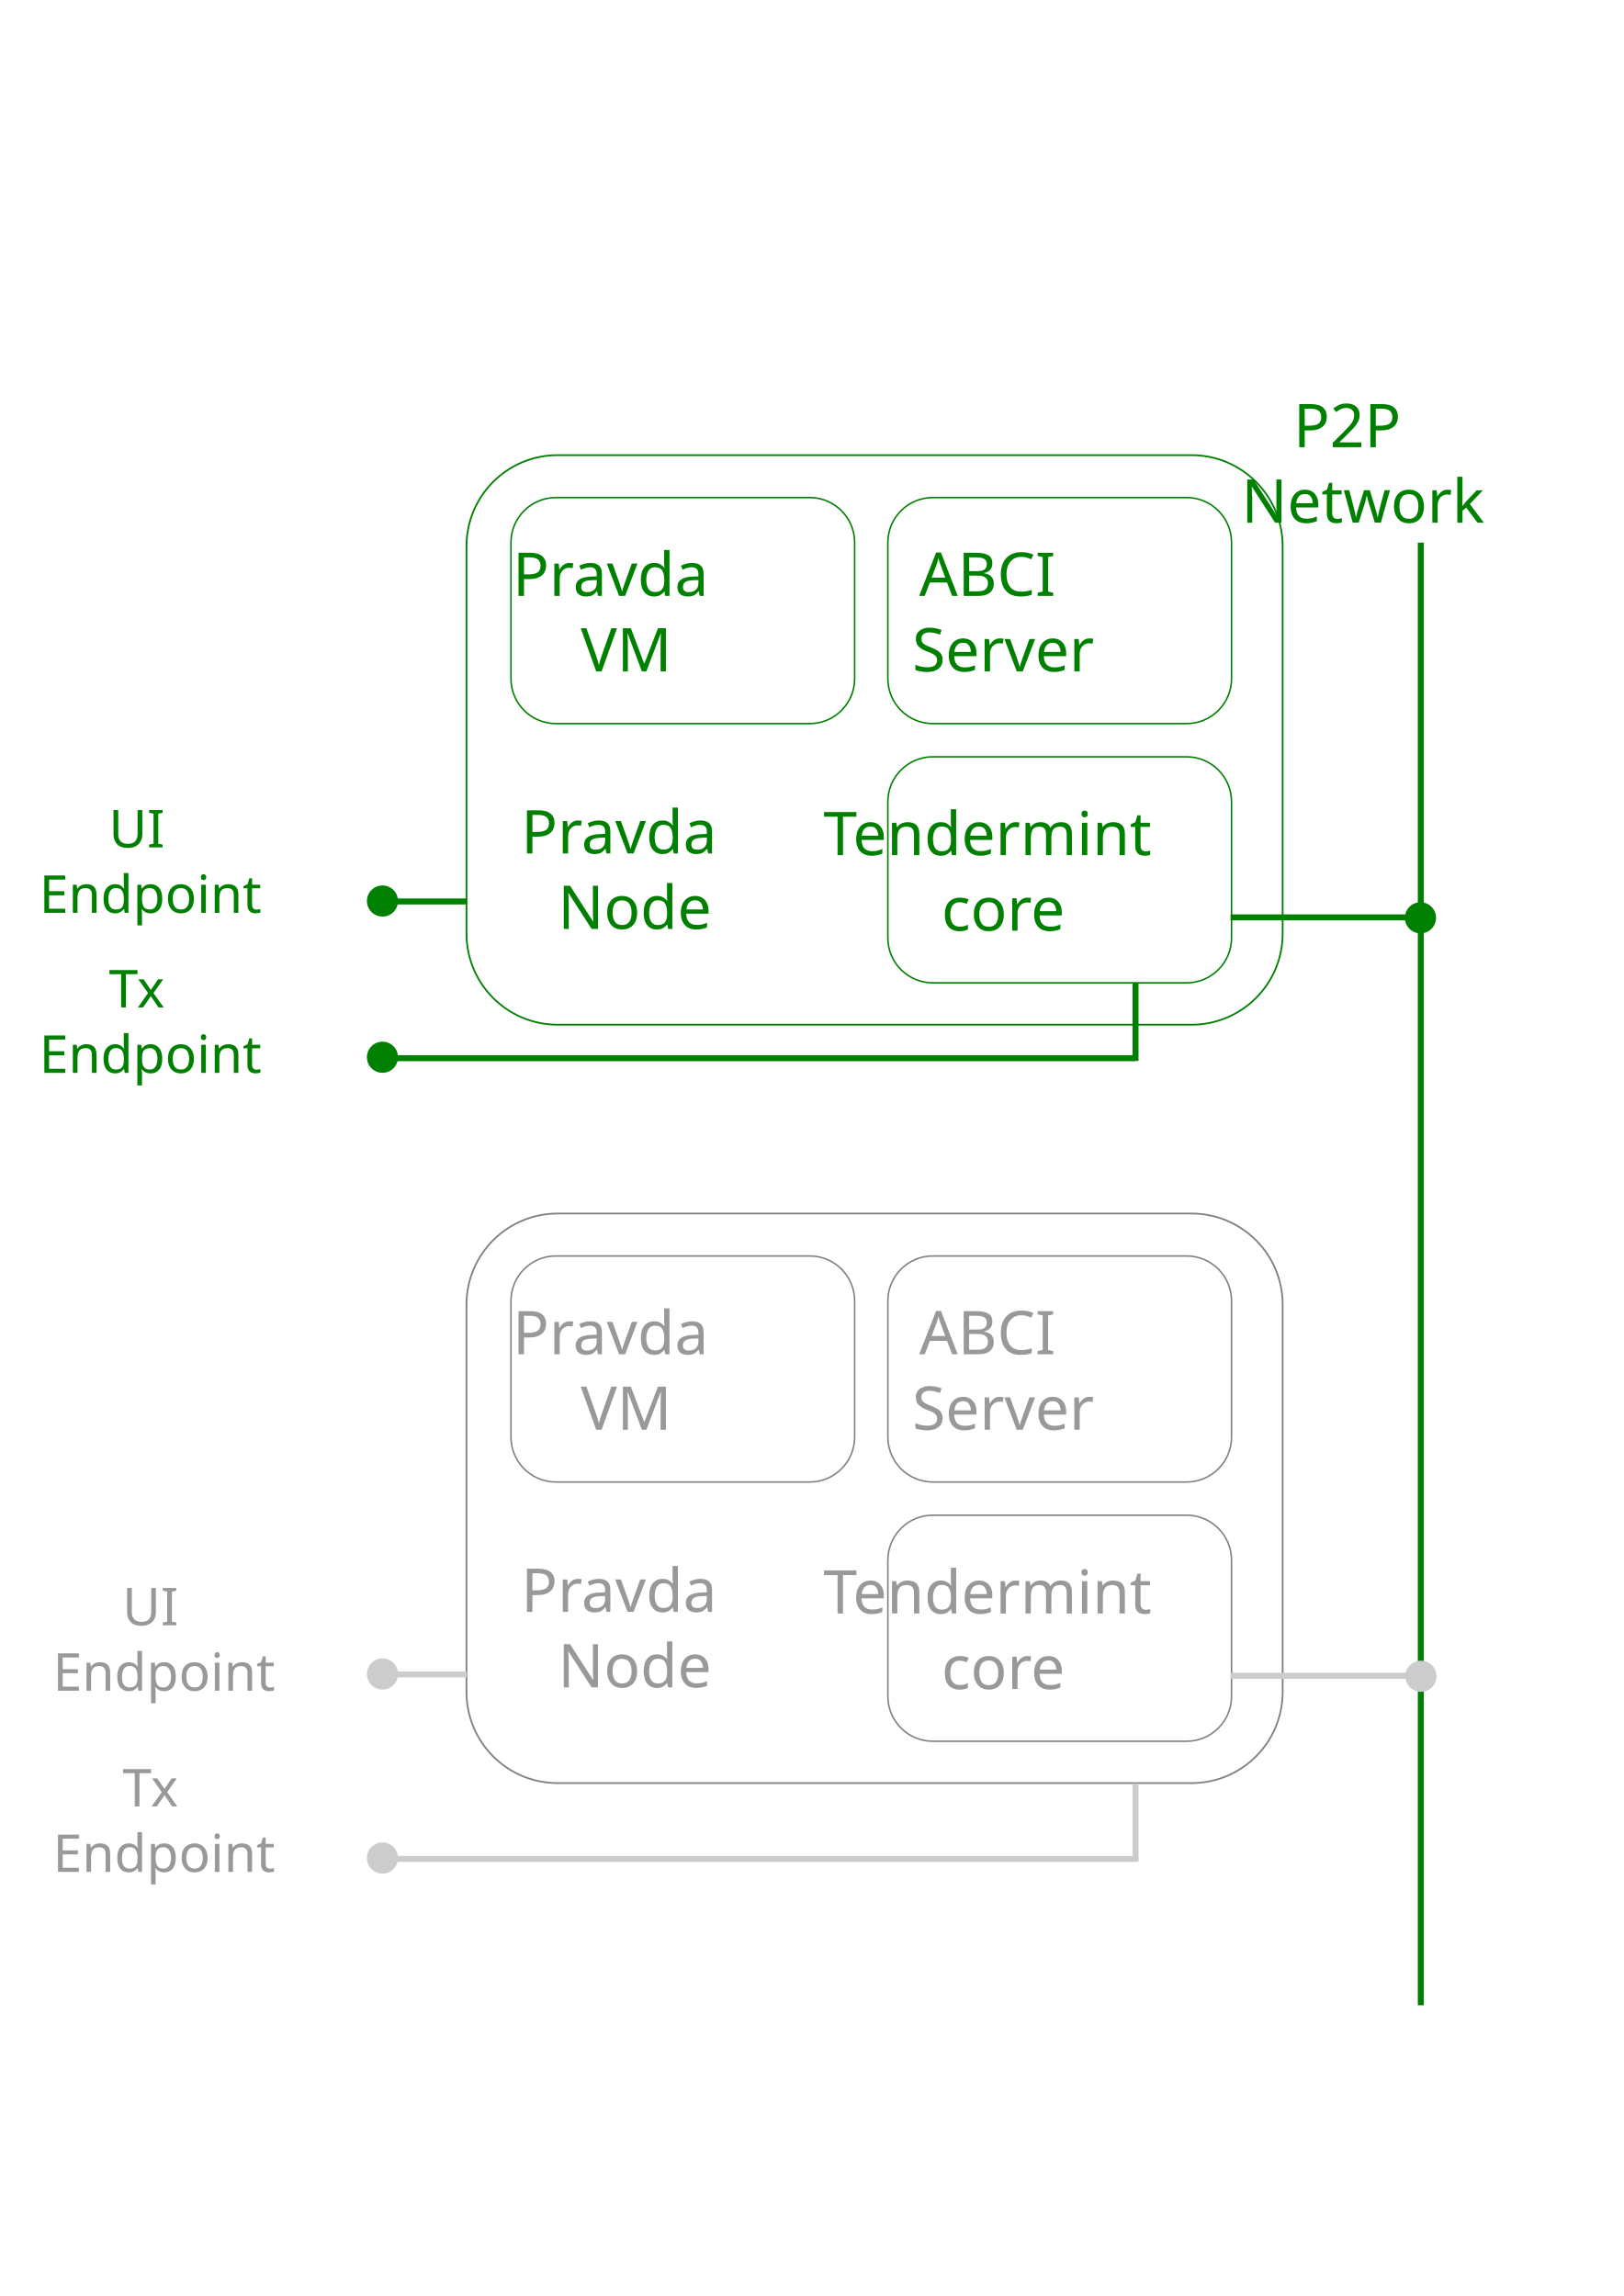
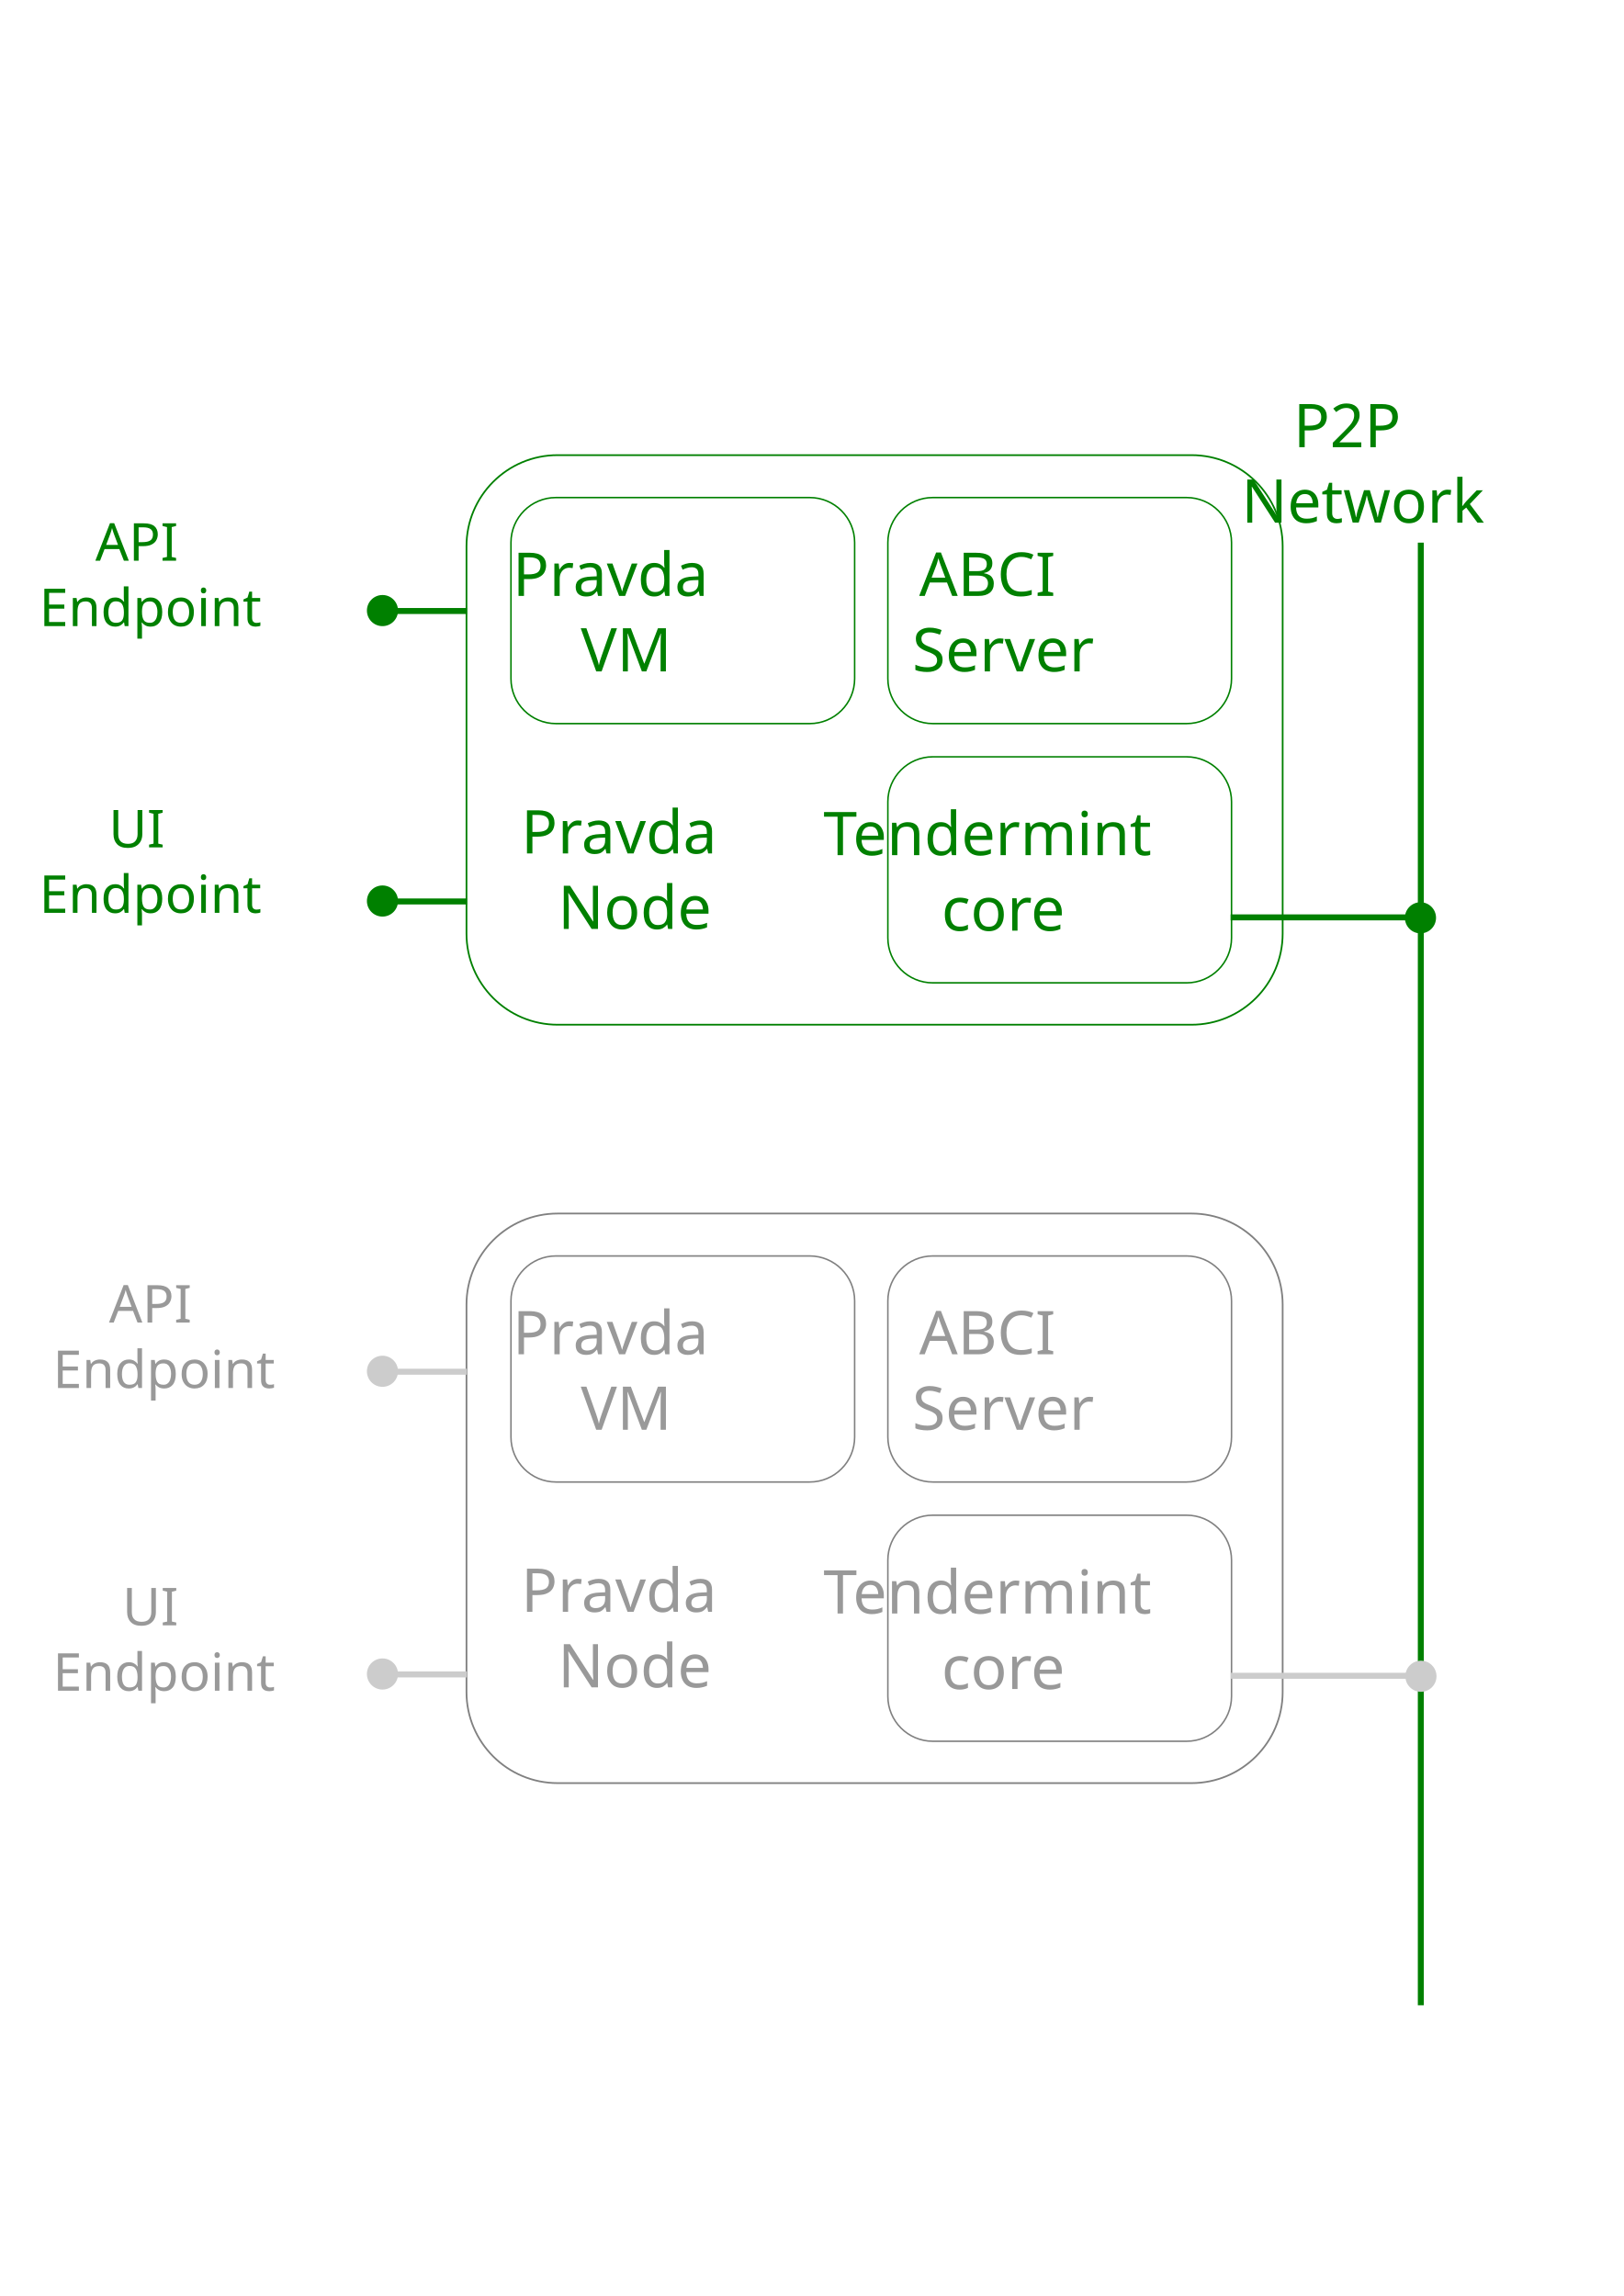
<svg xmlns="http://www.w3.org/2000/svg" width="210mm" height="297mm" viewBox="0 0 210 297" version="1.1" id="svg8">
  <defs id="defs2" />
  <g id="layer1">
    <rect id="rect10" width="105.558" height="73.678" x="60.333" y="58.874" style="fill:none;stroke:#008000;stroke-width:0.222;stroke-linejoin:round;stroke-miterlimit:4;stroke-dasharray:none" ry="11.787" />
    <rect style="fill:none;stroke:#008000;stroke-width:0.195;stroke-miterlimit:4;stroke-dasharray:none" id="rect16" width="44.449" height="29.24" x="114.83" y="97.898" ry="5.815" />
    <rect style="fill:#008000;stroke:none;stroke-width:0.304;stroke-linejoin:round;stroke-miterlimit:4;stroke-dasharray:none" id="rect4532" width="23.433" height="0.774" x="159.159" y="118.281" />
    <circle style="fill:#008000;stroke:none;stroke-width:0.272;stroke-linejoin:round;stroke-miterlimit:4;stroke-dasharray:none" id="path4536" cx="183.715" cy="118.724" r="2.013" />
    <rect ry="5.815" y="64.362" x="114.83" height="29.24" width="44.449" id="rect4546" style="fill:none;stroke:#008000;stroke-width:0.195;stroke-miterlimit:4;stroke-dasharray:none" />
    <rect style="fill:none;stroke:#008000;stroke-width:0.195;stroke-miterlimit:4;stroke-dasharray:none" id="rect4566" width="44.449" height="29.24" x="66.085" y="64.362" ry="5.815" />
    <rect y="-184.148" x="70.193" height="0.774" width="189.199" id="rect4580" style="fill:#008000;stroke:none;stroke-width:0.865;stroke-linejoin:round;stroke-miterlimit:4;stroke-dasharray:none" transform="rotate(90)" />
    <g id="g1056" style="stroke:#808080">
      <rect id="rect4654" width="105.558" height="73.678" x="60.333" y="156.977" style="fill:none;stroke:#808080;stroke-width:0.222;stroke-linejoin:round;stroke-miterlimit:4;stroke-dasharray:none" ry="11.787" />
      <rect style="fill:none;stroke:#808080;stroke-width:0.195;stroke-miterlimit:4;stroke-dasharray:none" id="rect4662" width="44.449" height="29.24" x="114.83" y="196" ry="5.815" />
      <rect ry="5.815" y="162.465" x="114.83" height="29.24" width="44.449" id="rect4674" style="fill:none;stroke:#808080;stroke-width:0.195;stroke-miterlimit:4;stroke-dasharray:none" />
      <rect style="fill:none;stroke:#808080;stroke-width:0.195;stroke-miterlimit:4;stroke-dasharray:none" id="rect4682" width="44.449" height="29.24" x="66.085" y="162.465" ry="5.815" />
    </g>
    <rect y="-116.995" x="-60.385" height="0.774" width="9.795" id="rect4816" style="fill:#008000;stroke:none;stroke-width:0.197;stroke-linejoin:round;stroke-miterlimit:4;stroke-dasharray:none" transform="scale(-1)" />
    <circle r="2.013" cy="-116.552" cx="-49.467" id="circle4818" style="fill:#008000;stroke:none;stroke-width:0.272;stroke-linejoin:round;stroke-miterlimit:4;stroke-dasharray:none" transform="scale(-1)" />
-     <rect y="-147.251" x="127.11" height="0.774" width="10.122" id="rect4850" style="fill:#008000;stroke:none;stroke-width:0.2;stroke-linejoin:round;stroke-miterlimit:4;stroke-dasharray:none" transform="rotate(90)" />
-     <rect y="-137.27" x="-146.825" height="0.774" width="95.908" id="rect4858" style="fill:#008000;stroke:none;stroke-width:0.616;stroke-linejoin:round;stroke-miterlimit:4;stroke-dasharray:none" transform="scale(-1)" />
-     <circle r="2.013" cy="-136.761" cx="-49.467" id="circle4860" style="fill:#008000;stroke:none;stroke-width:0.272;stroke-linejoin:round;stroke-miterlimit:4;stroke-dasharray:none" transform="scale(-1)" />
    <g id="g1085" style="fill:#cccccc">
      <rect style="fill:#cccccc;stroke:none;stroke-width:0.304;stroke-linejoin:round;stroke-miterlimit:4;stroke-dasharray:none" id="rect4670" width="23.433" height="0.774" x="159.159" y="216.384" />
      <circle style="fill:#cccccc;stroke:none;stroke-width:0.272;stroke-linejoin:round;stroke-miterlimit:4;stroke-dasharray:none" id="circle4672" cx="183.775" cy="216.833" r="2.013" />
      <rect y="-216.983" x="-60.385" height="0.774" width="9.795" id="rect4828" style="fill:#cccccc;stroke:none;stroke-width:0.197;stroke-linejoin:round;stroke-miterlimit:4;stroke-dasharray:none" transform="scale(-1)" />
      <circle r="2.013" cy="-216.54" cx="-49.467" id="circle4830" style="fill:#cccccc;stroke:none;stroke-width:0.272;stroke-linejoin:round;stroke-miterlimit:4;stroke-dasharray:none" transform="scale(-1)" />
-       <rect y="-147.251" x="230.694" height="0.774" width="10.122" id="rect4871" style="fill:#cccccc;stroke:none;stroke-width:0.2;stroke-linejoin:round;stroke-miterlimit:4;stroke-dasharray:none" transform="rotate(90)" />
-       <rect y="-240.854" x="-146.825" height="0.774" width="95.908" id="rect4873" style="fill:#cccccc;stroke:none;stroke-width:0.616;stroke-linejoin:round;stroke-miterlimit:4;stroke-dasharray:none" transform="scale(-1)" />
-       <circle r="2.013" cy="-240.345" cx="-49.467" id="circle4875" style="fill:#cccccc;stroke:none;stroke-width:0.272;stroke-linejoin:round;stroke-miterlimit:4;stroke-dasharray:none" transform="scale(-1)" />
+       <rect transform="scale(-1)" style="fill:#cccccc;stroke:none;stroke-width:0.197;stroke-linejoin:round;stroke-miterlimit:4;stroke-dasharray:none" id="rect1136" width="9.795" height="0.774" x="-60.385" y="-177.826" />
+       <circle transform="scale(-1)" style="fill:#cccccc;stroke:none;stroke-width:0.272;stroke-linejoin:round;stroke-miterlimit:4;stroke-dasharray:none" id="circle1138" cx="-49.467" cy="-177.382" r="2.013" />
    </g>
    <g id="g1120" style="stroke:none;fill:#008000">
      <text xml:space="preserve" style="font-style:normal;font-weight:normal;font-size:7.812px;line-height:1.25;font-family:sans-serif;text-align:center;letter-spacing:0px;word-spacing:0px;text-anchor:middle;fill:#008000;fill-opacity:1;stroke:none;stroke-width:0.195" x="183.374" y="57.845" id="text4586">
        <tspan x="183.374" y="57.845" style="text-align:center;text-anchor:middle;fill:#008000;stroke:none;stroke-width:0.195" id="tspan4584">P2P</tspan>
        <tspan id="tspan4597" x="183.374" y="67.609" style="text-align:center;text-anchor:middle;fill:#008000;stroke:none;stroke-width:0.195">Network</tspan>
      </text>
      <text id="text14" y="110.396" x="89.198" style="font-style:normal;font-weight:normal;font-size:7.812px;line-height:1.25;font-family:sans-serif;text-align:center;letter-spacing:0px;word-spacing:0px;text-anchor:middle;fill:#008000;fill-opacity:1;stroke:none;stroke-width:0.195" xml:space="preserve">
        <tspan style="text-align:center;text-anchor:middle;fill:#008000;stroke:none;stroke-width:0.195" y="110.396" x="89.198" id="tspan12">Pravda</tspan>
        <tspan id="tspan4564" style="text-align:center;text-anchor:middle;fill:#008000;stroke:none;stroke-width:0.195" y="120.16" x="89.198">Node</tspan>
      </text>
      <text xml:space="preserve" style="font-style:normal;font-weight:normal;font-size:7.812px;line-height:1.25;font-family:sans-serif;text-align:center;letter-spacing:0px;word-spacing:0px;text-anchor:middle;fill:#008000;fill-opacity:1;stroke:none;stroke-width:0.195" x="136.852" y="110.616" id="text4528">
        <tspan id="tspan4526" x="136.852" y="110.616" style="text-align:center;text-anchor:middle;fill:#008000;stroke:none;stroke-width:0.195">Tendermint</tspan>
        <tspan id="tspan4530" x="136.852" y="120.381" style="text-align:center;text-anchor:middle;fill:#008000;stroke:none;stroke-width:0.195">core</tspan>
      </text>
      <text id="text4552" y="77.08" x="136.852" style="font-style:normal;font-weight:normal;font-size:7.812px;line-height:1.25;font-family:sans-serif;text-align:center;letter-spacing:0px;word-spacing:0px;text-anchor:middle;fill:#008000;fill-opacity:1;stroke:none;stroke-width:0.195" xml:space="preserve">
        <tspan style="text-align:center;text-anchor:middle;fill:#008000;stroke:none;stroke-width:0.195" y="77.08" x="136.852" id="tspan4550">ABCI</tspan>
        <tspan id="tspan4556" style="text-align:center;text-anchor:middle;fill:#008000;stroke:none;stroke-width:0.195" y="86.845" x="136.852">Server</tspan>
      </text>
      <text xml:space="preserve" style="font-style:normal;font-weight:normal;font-size:7.812px;line-height:1.25;font-family:sans-serif;text-align:center;letter-spacing:0px;word-spacing:0px;text-anchor:middle;fill:#008000;fill-opacity:1;stroke:none;stroke-width:0.195" x="88.106" y="77.08" id="text4572">
        <tspan x="88.106" y="77.08" style="text-align:center;text-anchor:middle;fill:#008000;stroke:none;stroke-width:0.195" id="tspan4570">Pravda</tspan>
        <tspan x="88.106" y="86.845" style="text-align:center;text-anchor:middle;fill:#008000;stroke:none;stroke-width:0.195" id="tspan4578">VM</tspan>
      </text>
      <g transform="matrix(0.7381015,0,0,0.7381015,466.341,104.6183)" id="g4891" style="stroke:none;fill:#008000">
        <text xml:space="preserve" style="font-style:normal;font-weight:normal;font-size:9.172px;line-height:1.25;font-family:sans-serif;text-align:center;letter-spacing:0px;word-spacing:0px;text-anchor:middle;fill:#008000;fill-opacity:1;stroke:none;stroke-width:0.265" x="-594.725" y="6.771" id="text4838">
          <tspan id="tspan4836" x="-594.725" y="6.771" style="font-size:9.172px;text-align:center;text-anchor:middle;fill:#008000;stroke:none;stroke-width:0.265">UI</tspan>
          <tspan x="-594.725" y="18.236" style="font-size:9.172px;text-align:center;text-anchor:middle;fill:#008000;stroke:none;stroke-width:0.265" id="tspan4842">Endpoint</tspan>
        </text>
-         <text id="text4883" y="34.817" x="-594.725" style="font-style:normal;font-weight:normal;font-size:9.172px;line-height:1.25;font-family:sans-serif;text-align:center;letter-spacing:0px;word-spacing:0px;text-anchor:middle;fill:#008000;fill-opacity:1;stroke:none;stroke-width:0.265" xml:space="preserve">
-           <tspan style="font-size:9.172px;text-align:center;text-anchor:middle;fill:#008000;stroke:none;stroke-width:0.265" y="34.817" x="-594.725" id="tspan4879">Tx</tspan>
-           <tspan id="tspan4881" style="font-size:9.172px;text-align:center;text-anchor:middle;fill:#008000;stroke:none;stroke-width:0.265" y="46.282" x="-594.725">Endpoint</tspan>
+         <text id="text1130" y="-43.477" x="-594.725" style="font-style:normal;font-weight:normal;font-size:9.172px;line-height:1.25;font-family:sans-serif;text-align:center;letter-spacing:0px;word-spacing:0px;text-anchor:middle;fill:#008000;fill-opacity:1;stroke:none;stroke-width:0.265" xml:space="preserve">
+           <tspan id="tspan1128" style="font-size:9.172px;text-align:center;text-anchor:middle;fill:#008000;stroke:none;stroke-width:0.265" y="-43.477" x="-594.725">API</tspan>
+           <tspan style="font-size:9.172px;text-align:center;text-anchor:middle;fill:#008000;stroke:none;stroke-width:0.265" y="-32.012" x="-594.725" id="tspan1134">Endpoint</tspan>
        </text>
      </g>
    </g>
    <g id="g1076" style="fill:#999999;stroke:none">
      <text xml:space="preserve" style="font-style:normal;font-weight:normal;font-size:7.812px;line-height:1.25;font-family:sans-serif;text-align:center;letter-spacing:0px;word-spacing:0px;text-anchor:middle;fill:#999999;fill-opacity:1;stroke:none;stroke-width:0.195" x="89.198" y="208.499" id="text4660">
        <tspan id="tspan4656" x="89.198" y="208.499" style="text-align:center;text-anchor:middle;fill:#999999;stroke:none;stroke-width:0.195">Pravda</tspan>
        <tspan x="89.198" y="218.263" style="text-align:center;text-anchor:middle;fill:#999999;stroke:none;stroke-width:0.195" id="tspan4658">Node</tspan>
      </text>
      <text id="text4668" y="208.719" x="136.852" style="font-style:normal;font-weight:normal;font-size:7.812px;line-height:1.25;font-family:sans-serif;text-align:center;letter-spacing:0px;word-spacing:0px;text-anchor:middle;fill:#999999;fill-opacity:1;stroke:none;stroke-width:0.195" xml:space="preserve">
        <tspan style="text-align:center;text-anchor:middle;fill:#999999;stroke:none;stroke-width:0.195" y="208.719" x="136.852" id="tspan4664">Tendermint</tspan>
        <tspan style="text-align:center;text-anchor:middle;fill:#999999;stroke:none;stroke-width:0.195" y="218.484" x="136.852" id="tspan4666">core</tspan>
      </text>
      <text xml:space="preserve" style="font-style:normal;font-weight:normal;font-size:7.812px;line-height:1.25;font-family:sans-serif;text-align:center;letter-spacing:0px;word-spacing:0px;text-anchor:middle;fill:#999999;fill-opacity:1;stroke:none;stroke-width:0.195" x="136.852" y="175.183" id="text4680">
        <tspan id="tspan4676" x="136.852" y="175.183" style="text-align:center;text-anchor:middle;fill:#999999;stroke:none;stroke-width:0.195">ABCI</tspan>
        <tspan x="136.852" y="184.948" style="text-align:center;text-anchor:middle;fill:#999999;stroke:none;stroke-width:0.195" id="tspan4678">Server</tspan>
      </text>
      <text id="text4688" y="175.183" x="88.106" style="font-style:normal;font-weight:normal;font-size:7.812px;line-height:1.25;font-family:sans-serif;text-align:center;letter-spacing:0px;word-spacing:0px;text-anchor:middle;fill:#999999;fill-opacity:1;stroke:none;stroke-width:0.195" xml:space="preserve">
        <tspan id="tspan4684" style="text-align:center;text-anchor:middle;fill:#999999;stroke:none;stroke-width:0.195" y="175.183" x="88.106">Pravda</tspan>
        <tspan id="tspan4686" style="text-align:center;text-anchor:middle;fill:#999999;stroke:none;stroke-width:0.195" y="184.948" x="88.106">VM</tspan>
      </text>
      <text xml:space="preserve" style="font-style:normal;font-weight:normal;font-size:6.77px;line-height:1.25;font-family:sans-serif;text-align:center;letter-spacing:0px;word-spacing:0px;text-anchor:middle;fill:#999999;fill-opacity:1;stroke:none;stroke-width:0.195" x="27.374" y="210.239" id="text4897">
        <tspan id="tspan4893" x="27.374" y="210.239" style="font-size:6.77px;text-align:center;text-anchor:middle;fill:#999999;stroke:none;stroke-width:0.195">UI</tspan>
        <tspan x="27.374" y="218.702" style="font-size:6.77px;text-align:center;text-anchor:middle;fill:#999999;stroke:none;stroke-width:0.195" id="tspan4895">Endpoint</tspan>
      </text>
-       <text id="text4903" y="233.674" x="27.374" style="font-style:normal;font-weight:normal;font-size:6.77px;line-height:1.25;font-family:sans-serif;text-align:center;letter-spacing:0px;word-spacing:0px;text-anchor:middle;fill:#999999;fill-opacity:1;stroke:none;stroke-width:0.195" xml:space="preserve">
-         <tspan style="font-size:6.77px;text-align:center;text-anchor:middle;fill:#999999;stroke:none;stroke-width:0.195" y="233.674" x="27.374" id="tspan4899">Tx</tspan>
-         <tspan id="tspan4901" style="font-size:6.77px;text-align:center;text-anchor:middle;fill:#999999;stroke:none;stroke-width:0.195" y="242.137" x="27.374">Endpoint</tspan>
+       <text id="text1144" y="171.082" x="27.374" style="font-style:normal;font-weight:normal;font-size:6.77px;line-height:1.25;font-family:sans-serif;text-align:center;letter-spacing:0px;word-spacing:0px;text-anchor:middle;fill:#999999;fill-opacity:1;stroke:none;stroke-width:0.195" xml:space="preserve">
+         <tspan style="font-size:6.77px;text-align:center;text-anchor:middle;fill:#999999;stroke:none;stroke-width:0.195" y="171.082" x="27.374" id="tspan1140">API</tspan>
+         <tspan id="tspan1142" style="font-size:6.77px;text-align:center;text-anchor:middle;fill:#999999;stroke:none;stroke-width:0.195" y="179.544" x="27.374">Endpoint</tspan>
      </text>
    </g>
+     <rect transform="scale(-1)" style="fill:#008000;stroke:none;stroke-width:0.197;stroke-linejoin:round;stroke-miterlimit:4;stroke-dasharray:none" id="rect1122" width="9.795" height="0.774" x="-60.385" y="-79.424" />
+     <circle transform="scale(-1)" style="fill:#008000;stroke:none;stroke-width:0.272;stroke-linejoin:round;stroke-miterlimit:4;stroke-dasharray:none" id="circle1124" cx="-49.467" cy="-78.981" r="2.013" />
  </g>
</svg>
